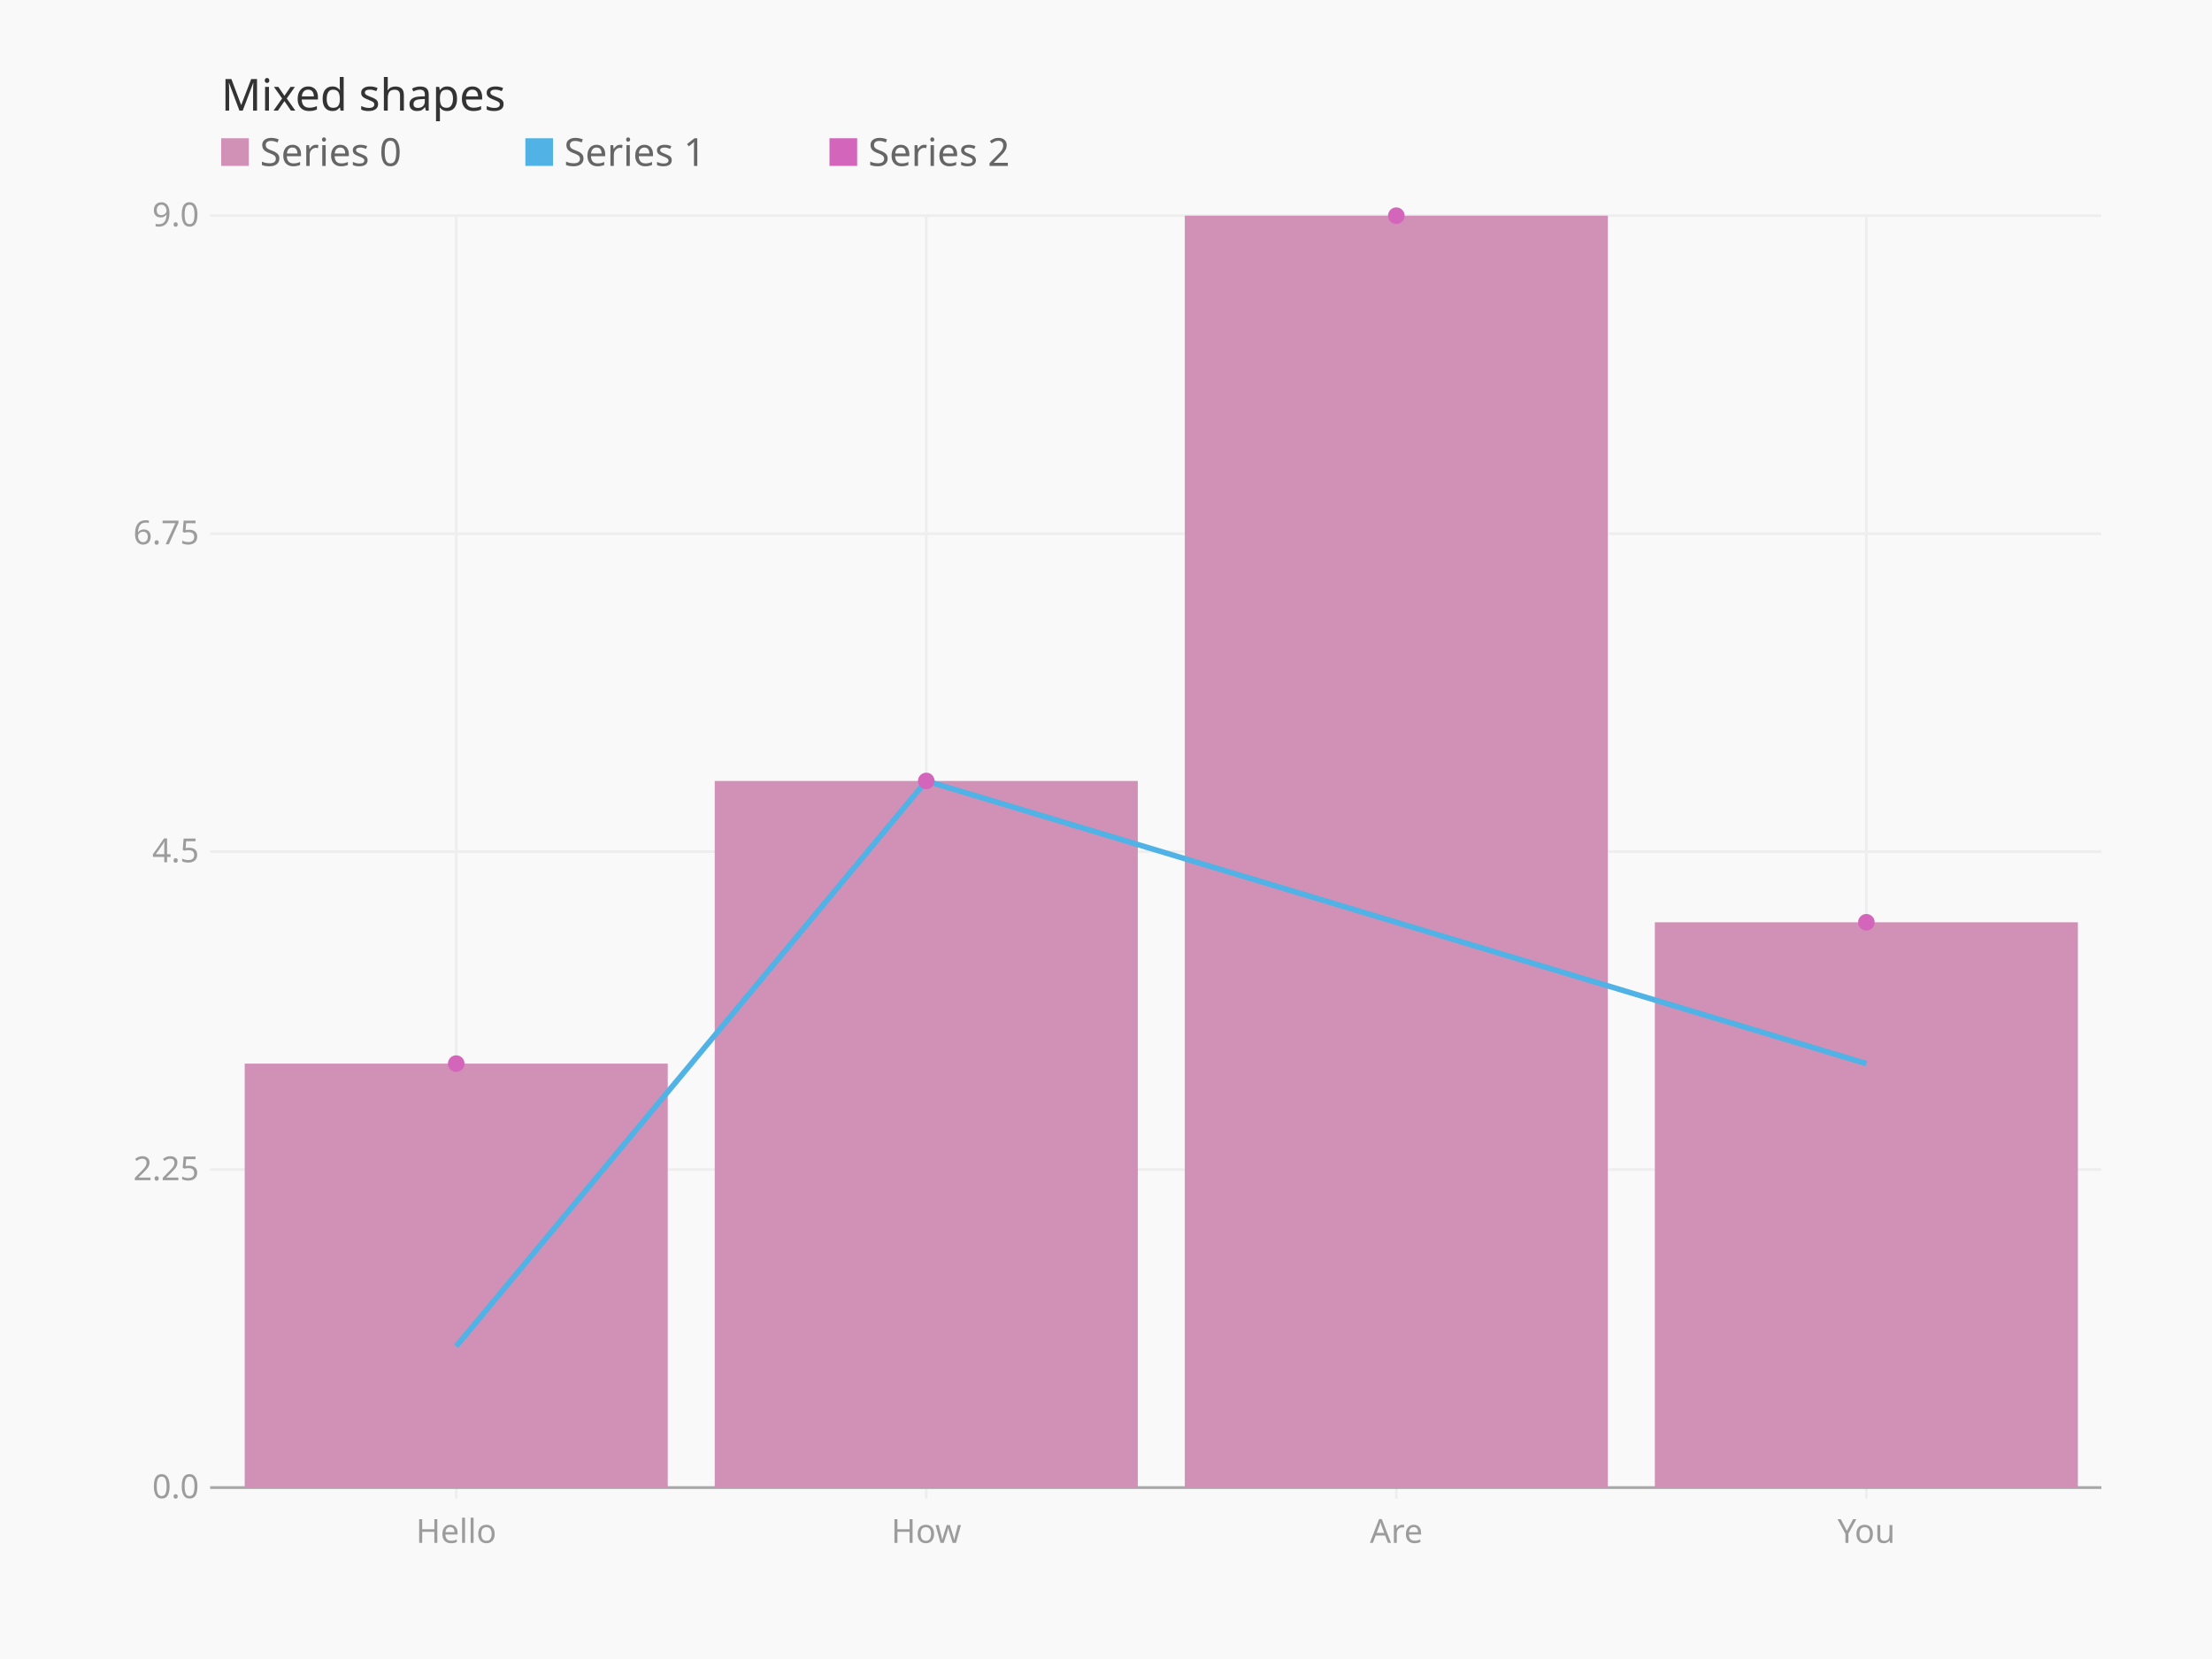
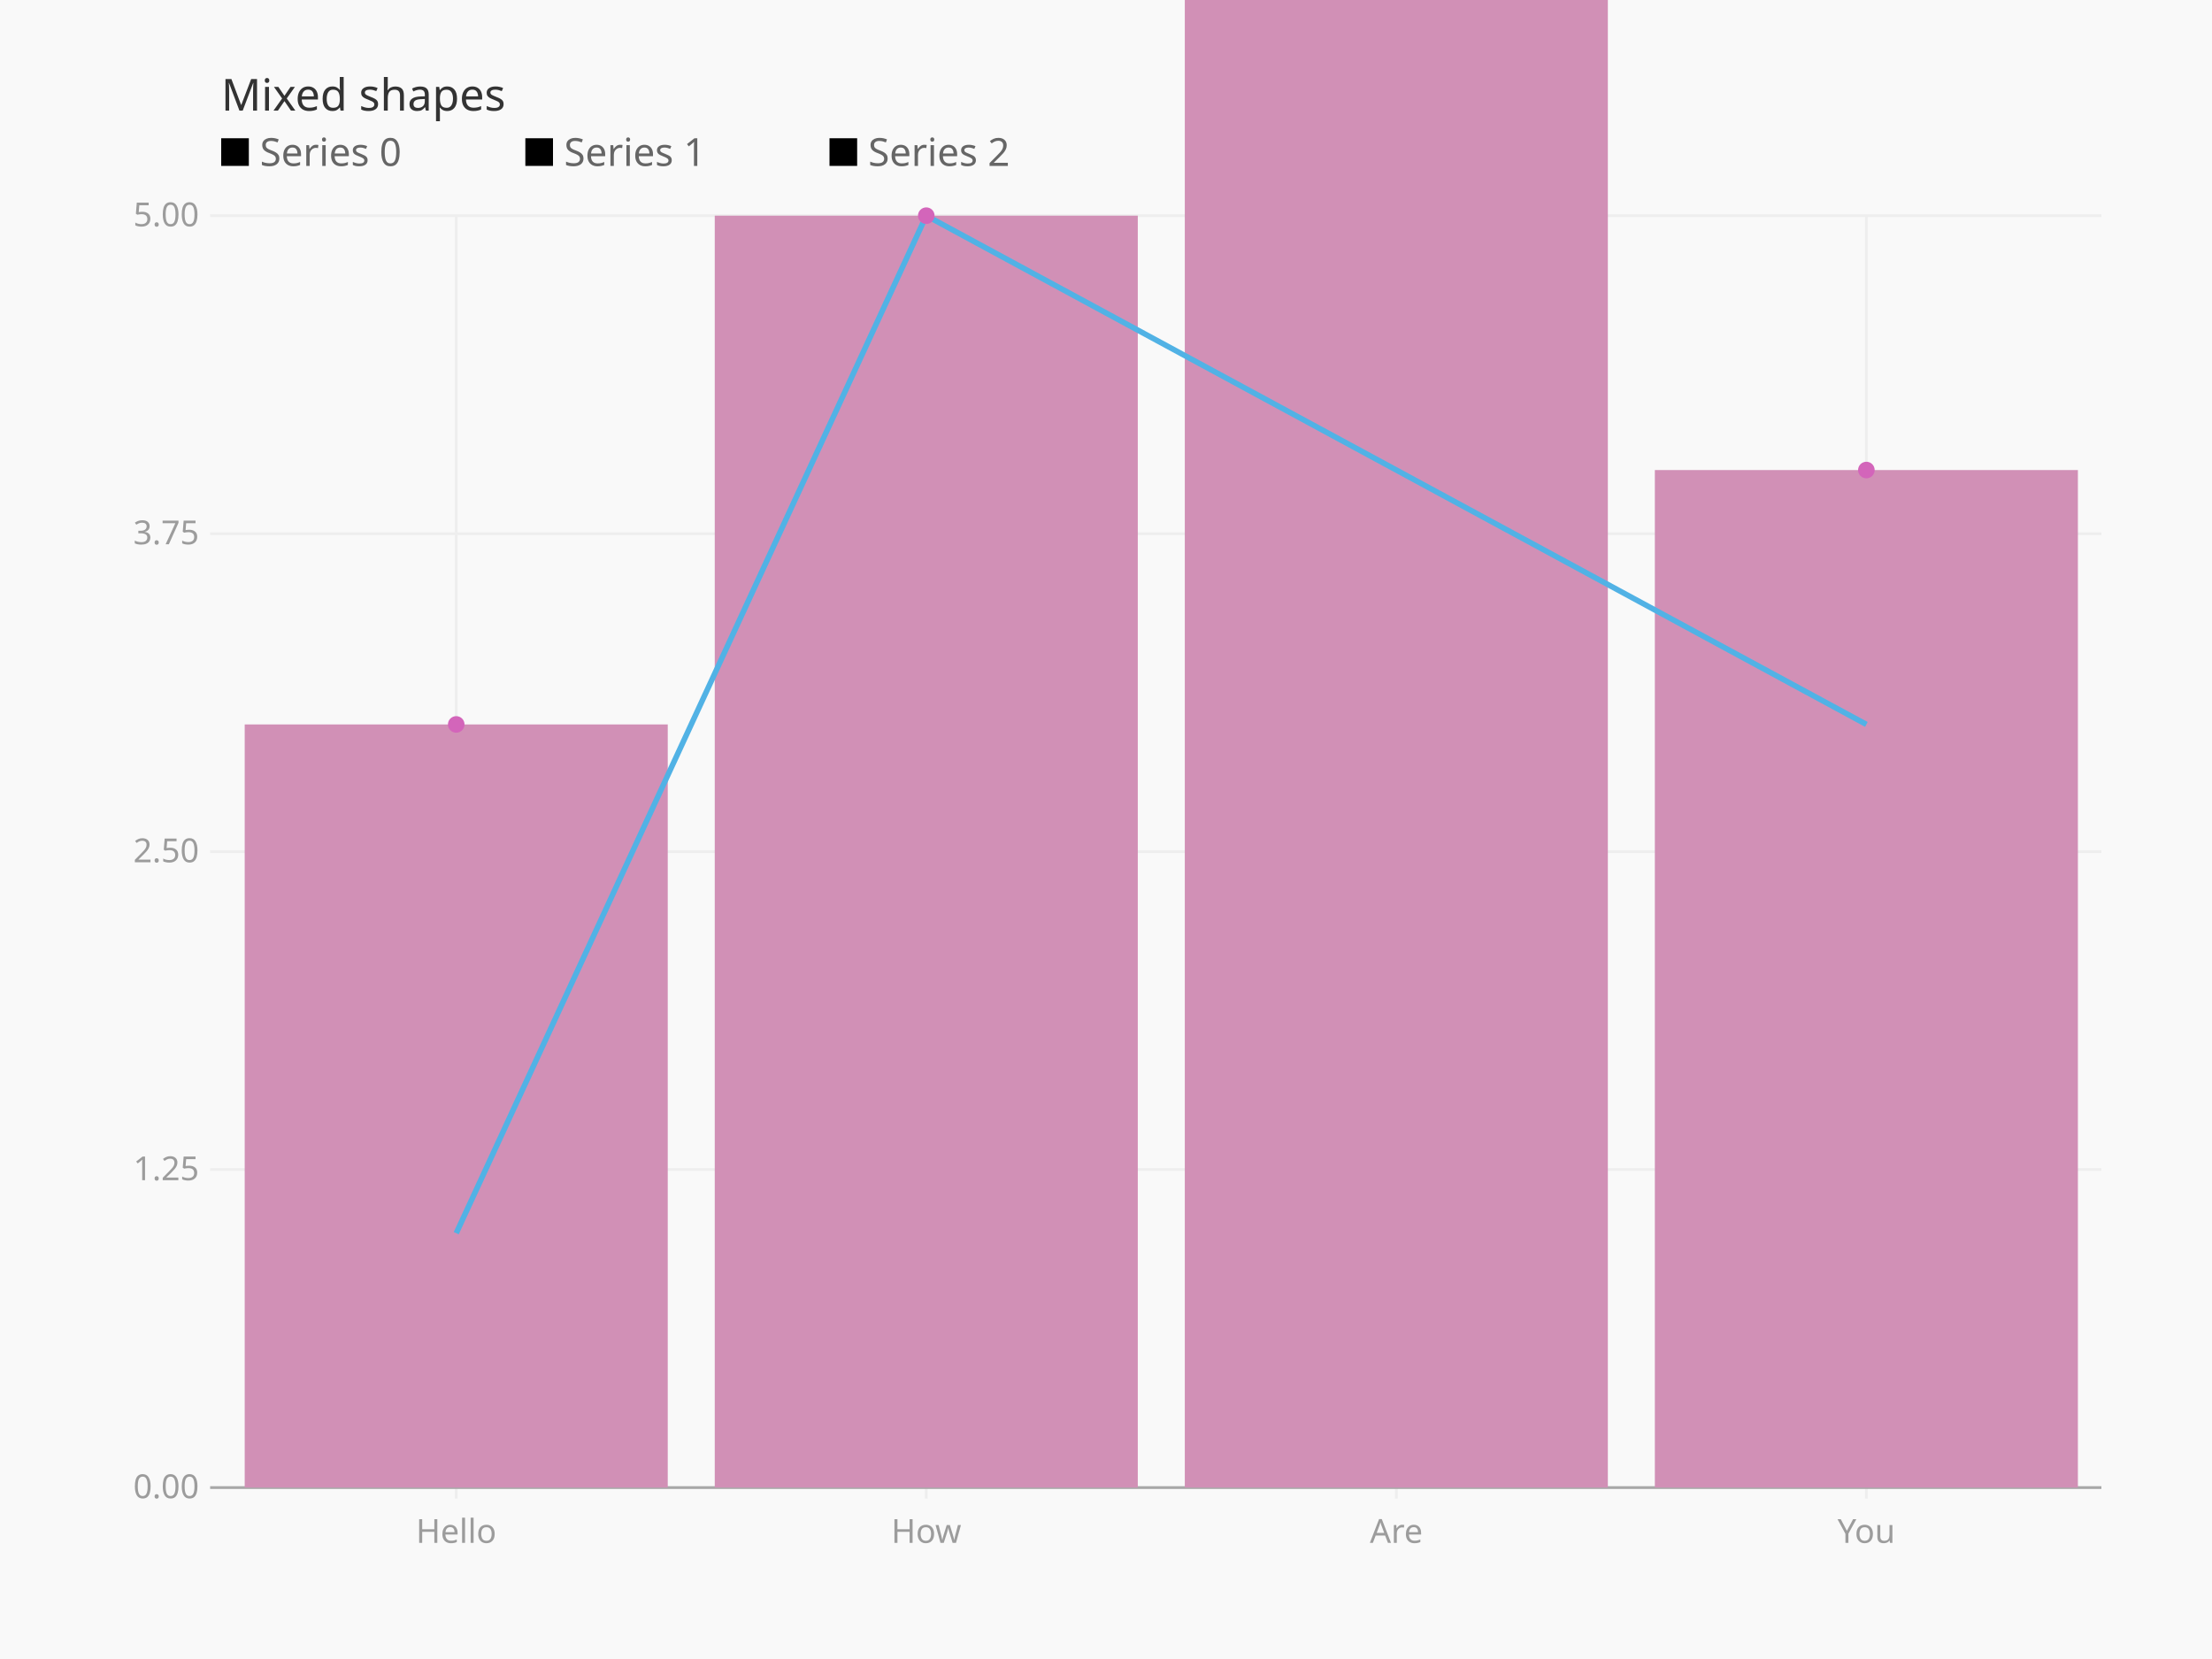
<svg xmlns="http://www.w3.org/2000/svg" height="600" version="1.1" width="800">
  <g>
    <rect fill="#f9f9f9" height="600" width="800" x="0" y="0" />
    <g transform="translate(40 40)">
      <g transform="translate(40 0)">
        <text fill="#333" font-family="Monaco" font-size="16" x="0" y="0">Mixed shapes</text>
        <g transform="translate(0 20)">
          <g transform="translate(0 0)">
-             <rect fill="#d190b6" height="10" width="10" x="0" y="-10" />
+             <rect height="10" width="10" x="0" y="-10" />
            <text fill="#666" font-family="Monaco" font-size="14" x="14" y="0">Series 0</text>
          </g>
          <g transform="translate(110 0)">
-             <rect fill="#51b2e5" height="10" width="10" x="0" y="-10" />
+             <rect height="10" width="10" x="0" y="-10" />
            <text fill="#666" font-family="Monaco" font-size="14" x="14" y="0">Series 1</text>
          </g>
          <g transform="translate(220 0)">
-             <rect fill="#d365ba" height="10" width="10" x="0" y="-10" />
+             <rect height="10" width="10" x="0" y="-10" />
            <text fill="#666" font-family="Monaco" font-size="14" x="14" y="0">Series 2</text>
          </g>
        </g>
      </g>
      <g transform="translate(0 38)">
        <g transform="translate(40 0)">
          <g class="axis bottom">
            <text dy="1em" fill="#666" font-family="Monaco" text-anchor="middle" transform="" x="340.0" y="490.0" />
            <g class="tick">
-               <line stroke="#eee" stroke-width="1" x1="85.0" x2="85.0" y1="0" y2="464.0" />
-               <text dy="1em" fill="#9c9c9c" font-family="Monaco" text-anchor="middle" x="85.0" y="468.0">Hello</text>
+               <line stroke="#eee" stroke-width="1" x1="85" x2="85" y1="0" y2="464.0" />
+               <text dy="1em" fill="#9c9c9c" font-family="Monaco" text-anchor="middle" x="85" y="468.0">Hello</text>
            </g>
            <g class="tick">
-               <line stroke="#eee" stroke-width="1" x1="255.0" x2="255.0" y1="0" y2="464.0" />
-               <text dy="1em" fill="#9c9c9c" font-family="Monaco" text-anchor="middle" x="255.0" y="468.0">How</text>
+               <line stroke="#eee" stroke-width="1" x1="255" x2="255" y1="0" y2="464.0" />
+               <text dy="1em" fill="#9c9c9c" font-family="Monaco" text-anchor="middle" x="255" y="468.0">How</text>
            </g>
            <g class="tick">
-               <line stroke="#eee" stroke-width="1" x1="425.0" x2="425.0" y1="0" y2="464.0" />
-               <text dy="1em" fill="#9c9c9c" font-family="Monaco" text-anchor="middle" x="425.0" y="468.0">Are</text>
+               <line stroke="#eee" stroke-width="1" x1="425" x2="425" y1="0" y2="464.0" />
+               <text dy="1em" fill="#9c9c9c" font-family="Monaco" text-anchor="middle" x="425" y="468.0">Are</text>
            </g>
            <g class="tick">
-               <line stroke="#eee" stroke-width="1" x1="595.0" x2="595.0" y1="0" y2="464.0" />
-               <text dy="1em" fill="#9c9c9c" font-family="Monaco" text-anchor="middle" x="595.0" y="468.0">You</text>
+               <line stroke="#eee" stroke-width="1" x1="595" x2="595" y1="0" y2="464.0" />
+               <text dy="1em" fill="#9c9c9c" font-family="Monaco" text-anchor="middle" x="595" y="468.0">You</text>
            </g>
          </g>
          <g class="axis left">
            <text dy="" fill="#666" font-family="Monaco" text-anchor="middle" transform="rotate(270 -40 230)" x="-40" y="230.0" />
            <g class="tick">
-               <line stroke="#eee" stroke-width="1" x1="-4" x2="680.0" y1="345.0" y2="345.0" />
-               <text dy="0.32em" fill="#9c9c9c" font-family="Monaco" text-anchor="end" x="-8" y="345.0">2.25</text>
+               <line stroke="#eee" stroke-width="1" x1="-4" x2="680.0" y1="345.00" y2="345.00" />
+               <text dy="0.32em" fill="#9c9c9c" font-family="Monaco" text-anchor="end" x="-8" y="345.00">1.25</text>
            </g>
            <g class="tick">
-               <line stroke="#eee" stroke-width="1" x1="-4" x2="680.0" y1="230.0" y2="230.0" />
-               <text dy="0.32em" fill="#9c9c9c" font-family="Monaco" text-anchor="end" x="-8" y="230.0">4.5</text>
+               <line stroke="#eee" stroke-width="1" x1="-4" x2="680.0" y1="230.00" y2="230.00" />
+               <text dy="0.32em" fill="#9c9c9c" font-family="Monaco" text-anchor="end" x="-8" y="230.00">2.50</text>
            </g>
            <g class="tick">
-               <line stroke="#eee" stroke-width="1" x1="-4" x2="680.0" y1="115.0" y2="115.0" />
-               <text dy="0.32em" fill="#9c9c9c" font-family="Monaco" text-anchor="end" x="-8" y="115.0">6.75</text>
+               <line stroke="#eee" stroke-width="1" x1="-4" x2="680.0" y1="115.00" y2="115.00" />
+               <text dy="0.32em" fill="#9c9c9c" font-family="Monaco" text-anchor="end" x="-8" y="115.00">3.75</text>
            </g>
            <g class="tick">
-               <line stroke="#eee" stroke-width="1" x1="-4" x2="680.0" y1="0.0" y2="0.0" />
-               <text dy="0.32em" fill="#9c9c9c" font-family="Monaco" text-anchor="end" x="-8" y="0.0">9.0</text>
+               <line stroke="#eee" stroke-width="1" x1="-4" x2="680.0" y1="0.00" y2="0.00" />
+               <text dy="0.32em" fill="#9c9c9c" font-family="Monaco" text-anchor="end" x="-8" y="0.00">5.00</text>
            </g>
            <g class="tick">
-               <line stroke="#a8a8a8" stroke-width="1" x1="-4" x2="680.0" y1="460.0" y2="460.0" />
-               <text dy="0.32em" fill="#9c9c9c" font-family="Monaco" text-anchor="end" x="-8" y="460.0">0.0</text>
+               <line stroke="#a8a8a8" stroke-width="1" x1="-4" x2="680.0" y1="460.00" y2="460.00" />
+               <text dy="0.32em" fill="#9c9c9c" font-family="Monaco" text-anchor="end" x="-8" y="460.00">0.00</text>
            </g>
          </g>
          <g>
            <g class="series columns">
-               <rect fill="#d190b6" height="153.333" width="153.0" x="8.5" y="306.667" />
-               <rect fill="#d190b6" height="255.556" width="153.0" x="178.5" y="204.444" />
-               <rect fill="#d190b6" height="460.0" width="153.0" x="348.5" y="0.0" />
-               <rect fill="#d190b6" height="204.444" width="153.0" x="518.5" y="255.556" />
+               <rect fill="#d190b6" height="276.0" width="153.0" x="8.5" y="184.0" />
+               <rect fill="#d190b6" height="460" width="153.0" x="178.5" y="0" />
+               <rect fill="#d190b6" height="828.0" width="153.0" x="348.5" y="-368.0" />
+               <rect fill="#d190b6" height="368.0" width="153.0" x="518.5" y="92.0" />
            </g>
            <g class="series lines">
-               <path d="M 85.0 408.889 L 255.0 204.444 L 425.0 255.556 L 595.0 306.667" fill="none" stroke="#51b2e5" stroke-width="2" />
+               <path d="M 85 368.0 L 255 0 L 425 92.0 L 595 184.0" fill="none" stroke="#51b2e5" stroke-width="2" />
            </g>
            <g class="series dots">
-               <circle cx="85.0" cy="306.667" fill="#d365ba" r="3" />
-               <circle cx="255.0" cy="204.444" fill="#d365ba" r="3" />
-               <circle cx="425.0" cy="0.0" fill="#d365ba" r="3" />
-               <circle cx="595.0" cy="255.556" fill="#d365ba" r="3" />
+               <circle cx="85" cy="184.0" fill="#d365ba" r="3" />
+               <circle cx="255" cy="0" fill="#d365ba" r="3" />
+               <circle cx="425" cy="-368.0" fill="#d365ba" r="3" />
+               <circle cx="595" cy="92.0" fill="#d365ba" r="3" />
            </g>
          </g>
        </g>
      </g>
    </g>
  </g>
</svg>
